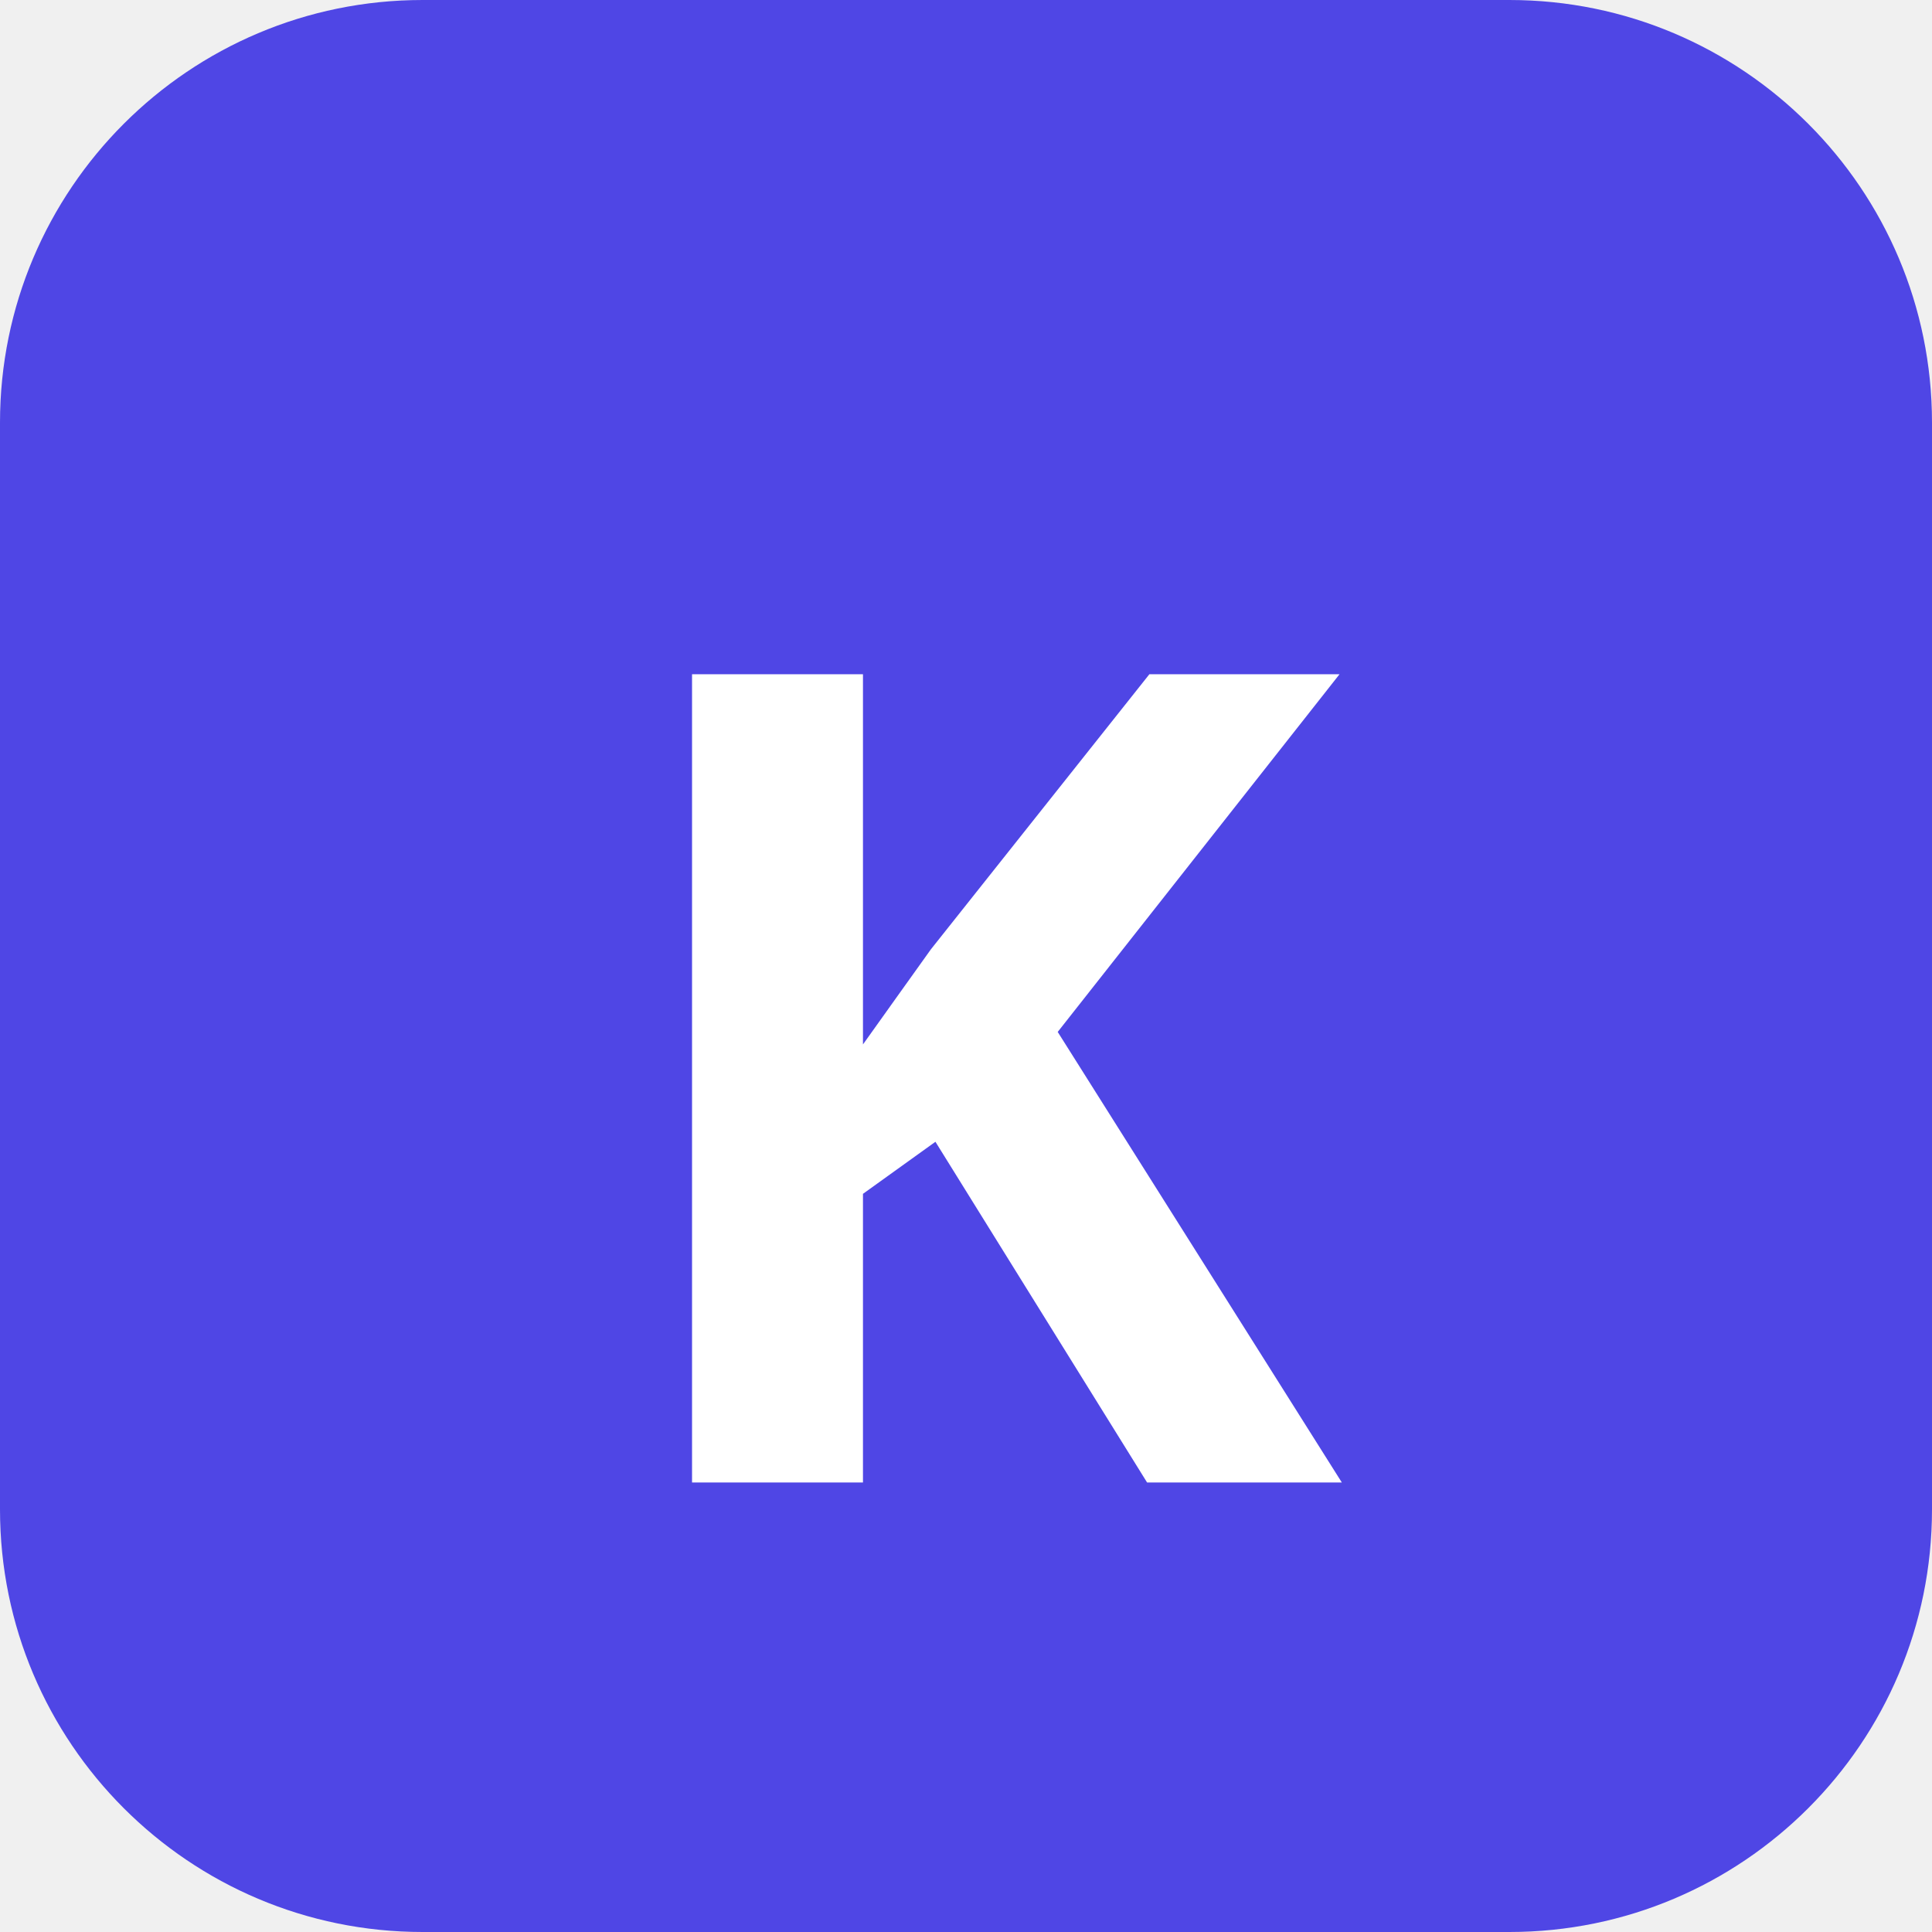
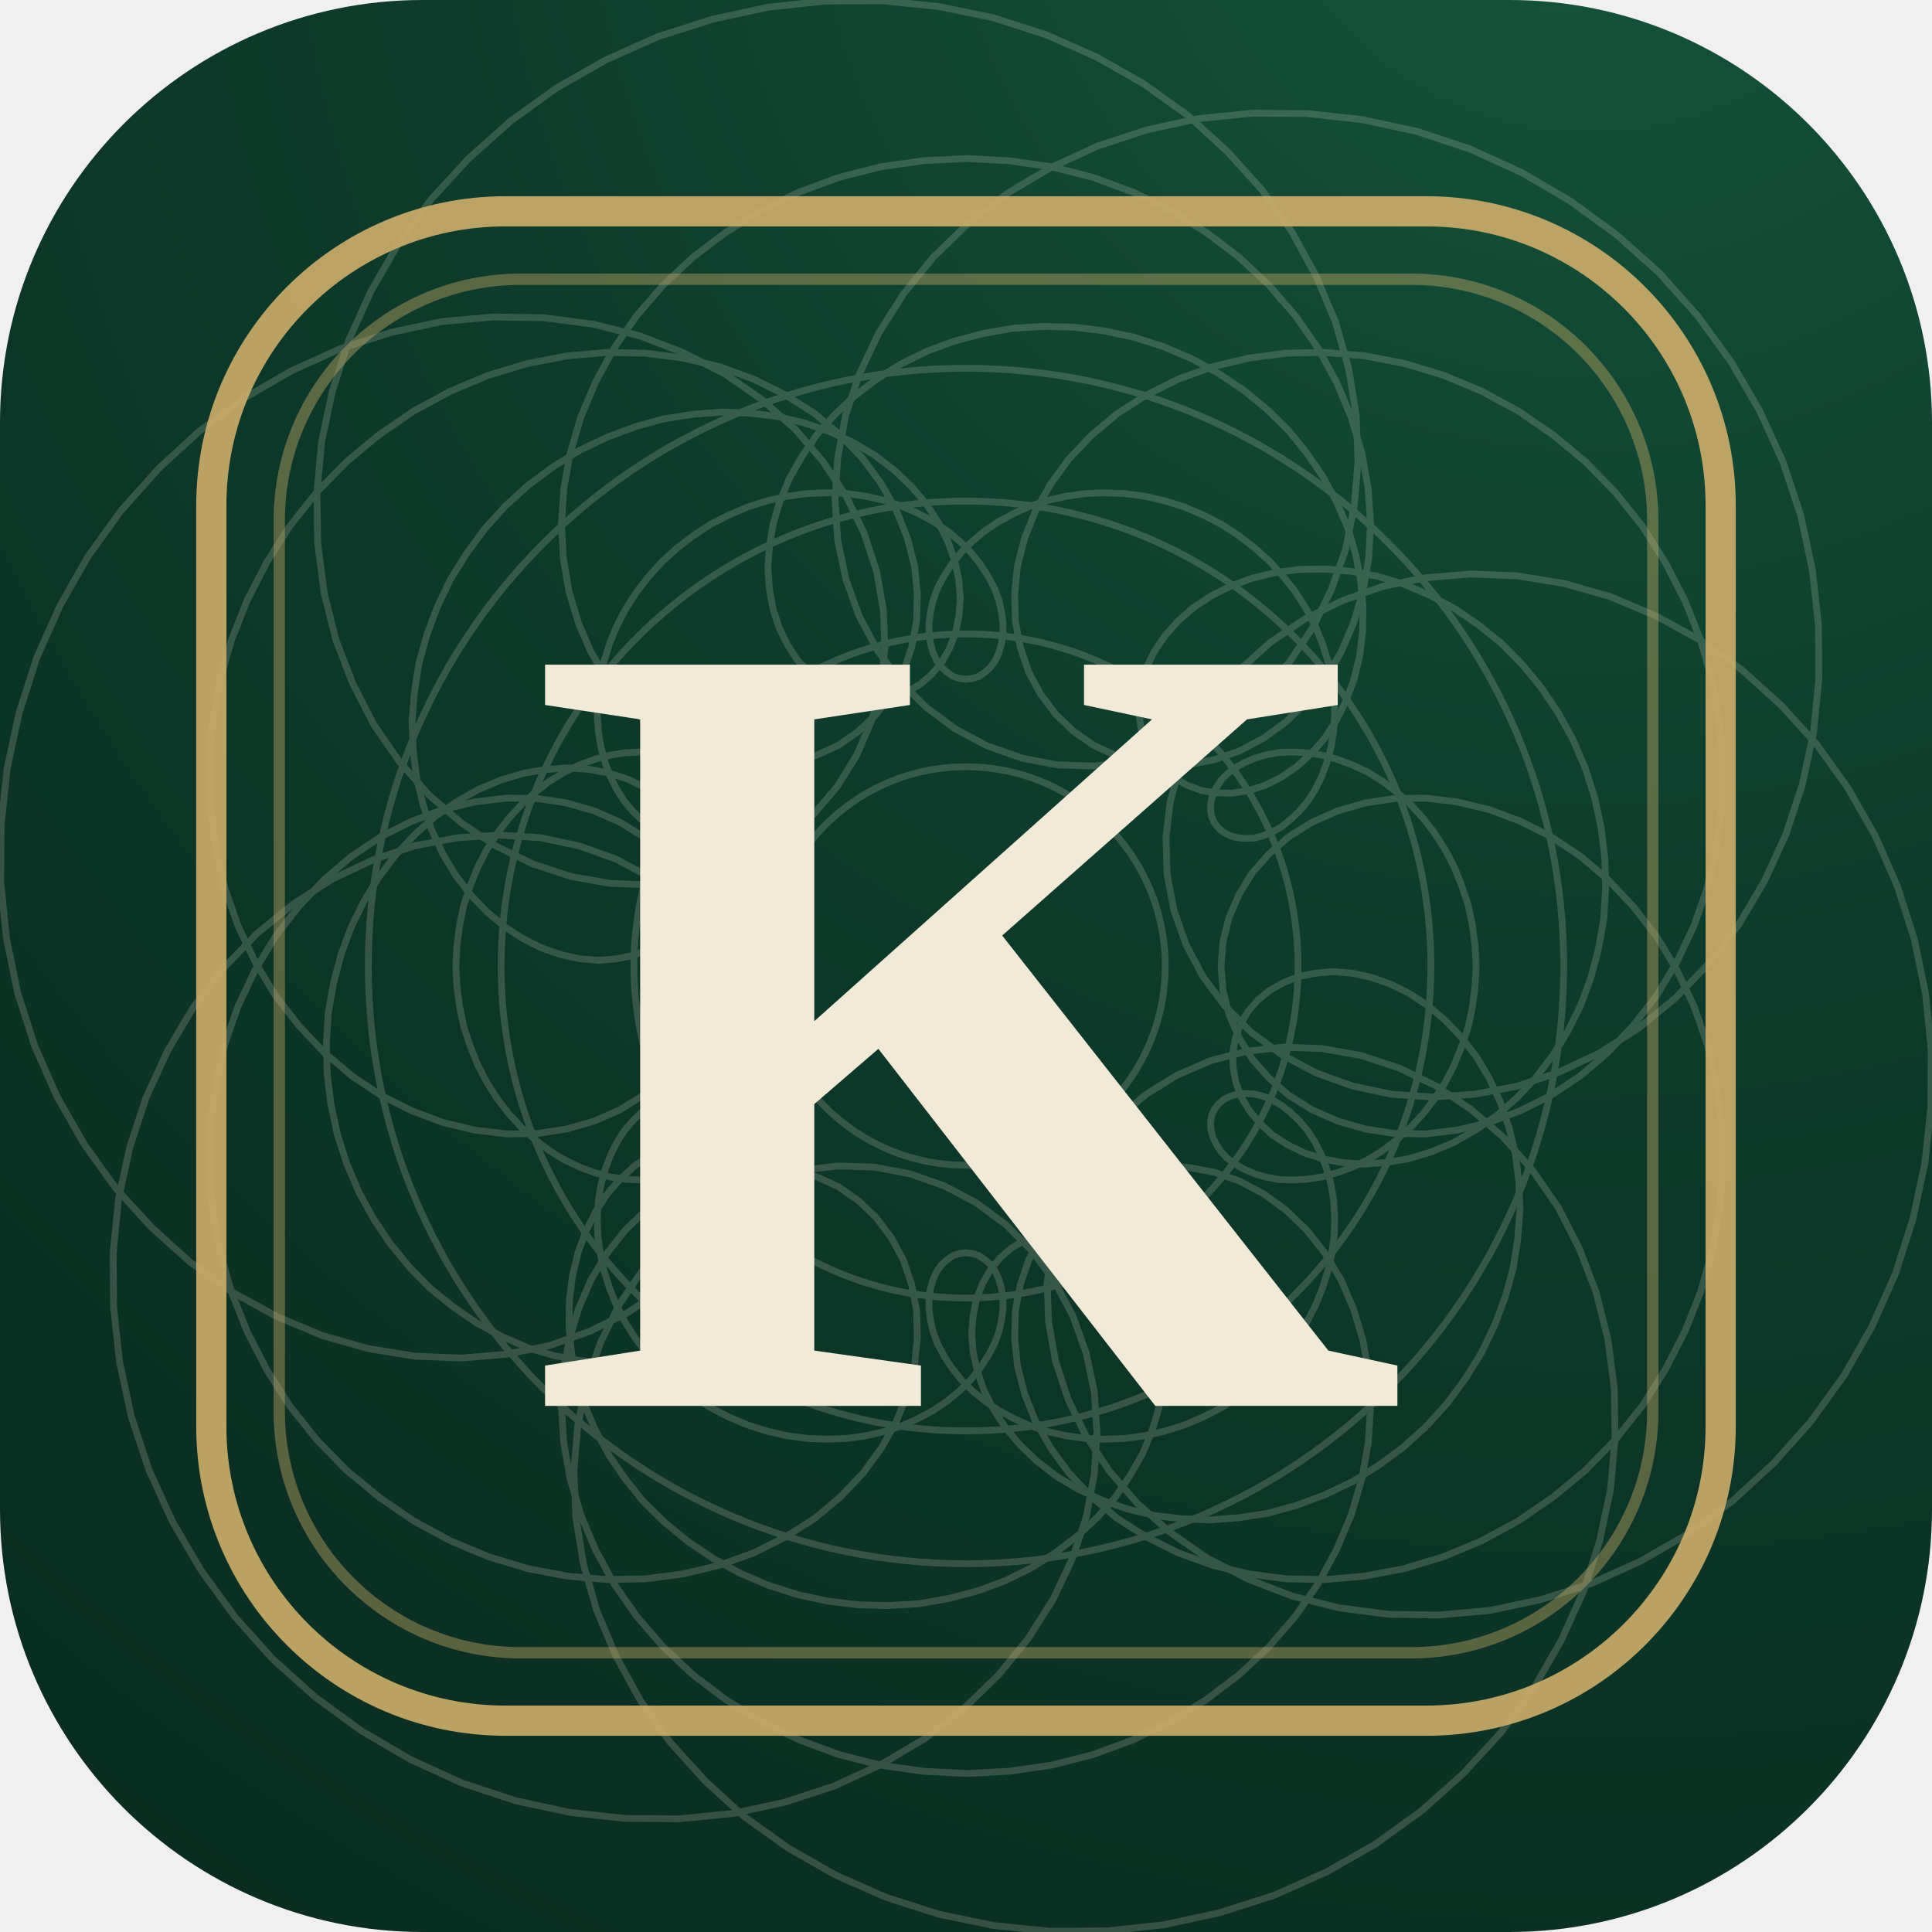
- <svg xmlns="http://www.w3.org/2000/svg" viewBox="0 0 512 512">
-   <rect width="512" height="512" rx="112" fill="#4F46E5" />
-   <text x="50%" y="54%" font-family="system-ui, sans-serif" font-size="300" font-weight="800" fill="#fff" text-anchor="middle" dominant-baseline="central">K</text>
+ <svg xmlns="http://www.w3.org/2000/svg" viewBox="0 0 512 512" role="img" aria-label="Kharcha">
+   <defs>
+     <radialGradient id="note" cx="82%" cy="-10%" r="130%">
+       <stop offset="0%" stop-color="#16553c" />
+       <stop offset="46%" stop-color="#0e3b2b" />
+       <stop offset="100%" stop-color="#0a2c20" />
+     </radialGradient>
+     <clipPath id="tile">
+       <rect width="512" height="512" rx="112" />
+     </clipPath>
+   </defs>
+   <rect width="512" height="512" rx="112" fill="url(#note)" />
+   <g clip-path="url(#tile)" fill="none" stroke="#f1ead6" stroke-width="1.8" opacity="0.18">
+     <path d="M391.2,256.0 L390.9,261.4 L390.2,266.8 L389.1,272.1 L387.4,277.2 L385.4,282.2 L383.0,286.8 L380.2,291.2 L377.1,295.2 L373.7,298.9 L370.1,302.1 L366.3,305.0 L362.4,307.4 L358.4,309.3 L354.3,310.8 L350.3,311.9 L346.4,312.5 L342.7,312.7 L339.1,312.6 L335.7,312.0 L332.6,311.1 L329.8,309.9 L327.3,308.5 L325.2,306.9 L323.5,305.1 L322.3,303.2 L321.4,301.3 L320.9,299.3 L320.8,297.4 L321.1,295.6 L321.8,294.0 L322.9,292.6 L324.3,291.4 L326.0,290.5 L327.9,290.0 L330.0,289.8 L332.3,289.9 L334.7,290.5 L337.2,291.5 L339.6,292.9 L342.0,294.8 L344.3,297.0 L346.5,299.6 L348.5,302.7 L350.2,306.1 L351.6,309.8 L352.7,313.8 L353.4,318.0 L353.7,322.4 L353.6,327.1 L353.0,331.8 L352.0,336.5 L350.5,341.3 L348.6,346.0 L346.2,350.6 L343.4,355.0 L340.1,359.2 L336.5,363.2 L332.5,366.8 L328.2,370.1 L323.6,373.1 L318.7,375.6 L313.7,377.7 L308.6,379.3 L303.3,380.5 L298.1,381.2 L292.8,381.4 L287.6,381.2 L282.6,380.5 L277.7,379.4 L273.1,377.9 L268.8,376.0 L264.7,373.8 L261.0,371.3 L257.7,368.6 L254.8,365.7 L252.3,362.6 L250.2,359.4 L248.5,356.2 L247.3,353.0 L246.6,349.9 L246.2,346.9 L246.2,344.0 L246.6,341.4 L247.3,339.0 L248.2,337.0 L249.5,335.2 L250.9,333.9 L252.5,332.8 L254.2,332.2 L256.0,332.0 L257.8,332.2 L259.5,332.8 L261.1,333.9 L262.5,335.2 L263.8,337.0 L264.7,339.0 L265.4,341.4 L265.8,344.0 L265.8,346.9 L265.4,349.9 L264.7,353.0 L263.5,356.2 L261.8,359.4 L259.7,362.6 L257.2,365.7 L254.3,368.6 L251.0,371.3 L247.3,373.8 L243.2,376.0 L238.9,377.9 L234.3,379.4 L229.4,380.5 L224.4,381.2 L219.2,381.4 L213.9,381.2 L208.7,380.5 L203.4,379.3 L198.3,377.7 L193.3,375.6 L188.4,373.1 L183.8,370.1 L179.5,366.8 L175.5,363.2 L171.9,359.2 L168.6,355.0 L165.8,350.6 L163.4,346.0 L161.5,341.3 L160.0,336.5 L159.0,331.8 L158.4,327.1 L158.3,322.4 L158.6,318.0 L159.3,313.8 L160.4,309.8 L161.8,306.1 L163.5,302.7 L165.5,299.6 L167.7,297.0 L170.0,294.8 L172.4,292.9 L174.8,291.5 L177.3,290.5 L179.7,289.9 L182.0,289.8 L184.1,290.0 L186.0,290.5 L187.7,291.4 L189.1,292.6 L190.2,294.0 L190.9,295.6 L191.2,297.4 L191.1,299.3 L190.6,301.3 L189.7,303.2 L188.5,305.1 L186.8,306.9 L184.7,308.5 L182.2,309.9 L179.4,311.1 L176.3,312.0 L172.9,312.6 L169.3,312.7 L165.6,312.5 L161.7,311.9 L157.7,310.8 L153.6,309.3 L149.6,307.4 L145.7,305.0 L141.9,302.1 L138.3,298.9 L134.9,295.2 L131.8,291.2 L129.0,286.8 L126.6,282.2 L124.6,277.2 L122.9,272.1 L121.8,266.8 L121.1,261.4 L120.8,256.0 L121.1,250.6 L121.8,245.2 L122.9,239.9 L124.6,234.8 L126.6,229.8 L129.0,225.2 L131.8,220.8 L134.9,216.8 L138.3,213.1 L141.9,209.9 L145.7,207.0 L149.6,204.6 L153.6,202.7 L157.7,201.2 L161.7,200.1 L165.6,199.5 L169.3,199.3 L172.9,199.4 L176.3,200.0 L179.4,200.9 L182.2,202.1 L184.7,203.5 L186.8,205.1 L188.5,206.9 L189.7,208.8 L190.6,210.7 L191.1,212.7 L191.2,214.6 L190.9,216.4 L190.2,218.0 L189.1,219.4 L187.7,220.6 L186.0,221.5 L184.1,222.0 L182.0,222.2 L179.7,222.1 L177.3,221.5 L174.8,220.5 L172.4,219.1 L170.0,217.2 L167.7,215.0 L165.5,212.4 L163.5,209.3 L161.8,205.9 L160.4,202.2 L159.3,198.2 L158.6,194.0 L158.3,189.6 L158.4,184.9 L159.0,180.2 L160.0,175.5 L161.5,170.7 L163.4,166.0 L165.8,161.4 L168.6,157.0 L171.9,152.8 L175.5,148.8 L179.5,145.2 L183.8,141.9 L188.4,138.9 L193.3,136.4 L198.3,134.3 L203.4,132.7 L208.7,131.5 L213.9,130.8 L219.2,130.6 L224.4,130.8 L229.4,131.5 L234.3,132.6 L238.9,134.1 L243.2,136.0 L247.3,138.2 L251.0,140.7 L254.3,143.4 L257.2,146.3 L259.7,149.4 L261.8,152.6 L263.5,155.8 L264.7,159.0 L265.4,162.1 L265.8,165.1 L265.8,168.0 L265.4,170.6 L264.7,173.0 L263.8,175.0 L262.5,176.8 L261.1,178.1 L259.5,179.2 L257.8,179.8 L256.0,180.0 L254.2,179.8 L252.5,179.2 L250.9,178.1 L249.5,176.8 L248.2,175.0 L247.3,173.0 L246.6,170.6 L246.2,168.0 L246.2,165.1 L246.6,162.1 L247.3,159.0 L248.5,155.8 L250.2,152.6 L252.3,149.4 L254.8,146.3 L257.7,143.4 L261.0,140.7 L264.7,138.2 L268.8,136.0 L273.1,134.1 L277.7,132.6 L282.6,131.5 L287.6,130.8 L292.8,130.6 L298.1,130.8 L303.3,131.5 L308.6,132.7 L313.7,134.3 L318.7,136.4 L323.6,138.9 L328.2,141.9 L332.5,145.2 L336.5,148.8 L340.1,152.8 L343.4,157.0 L346.2,161.4 L348.6,166.0 L350.5,170.7 L352.0,175.5 L353.0,180.2 L353.6,184.9 L353.7,189.6 L353.4,194.0 L352.7,198.2 L351.6,202.2 L350.2,205.9 L348.5,209.3 L346.5,212.4 L344.3,215.0 L342.0,217.2 L339.6,219.1 L337.2,220.5 L334.7,221.5 L332.3,222.1 L330.0,222.2 L327.9,222.0 L326.0,221.5 L324.3,220.6 L322.9,219.4 L321.8,218.0 L321.1,216.4 L320.8,214.6 L320.9,212.7 L321.4,210.7 L322.3,208.8 L323.5,206.9 L325.2,205.1 L327.3,203.5 L329.8,202.1 L332.6,200.9 L335.7,200.0 L339.1,199.4 L342.7,199.3 L346.4,199.5 L350.3,200.1 L354.3,201.2 L358.4,202.7 L362.4,204.6 L366.3,207.0 L370.1,209.9 L373.7,213.1 L377.1,216.8 L380.2,220.8 L383.0,225.2 L385.4,229.8 L387.4,234.8 L389.1,239.9 L390.2,245.2 L390.9,250.6 L391.2,256.0" />
+     <path d="M378.0,378.0 L371.9,383.5 L365.4,388.3 L358.5,392.6 L351.2,396.1 L343.7,398.9 L336.1,401.0 L328.4,402.2 L320.7,402.8 L313.2,402.5 L305.8,401.6 L298.8,399.9 L292.1,397.6 L285.8,394.7 L280.1,391.3 L274.9,387.3 L270.4,383.0 L266.5,378.4 L263.3,373.5 L260.8,368.5 L259.0,363.4 L257.9,358.3 L257.5,353.4 L257.9,348.6 L258.8,344.2 L260.4,340.1 L262.5,336.4 L265.1,333.3 L268.1,330.7 L271.5,328.7 L275.1,327.4 L278.9,326.7 L282.9,326.8 L286.8,327.5 L290.6,328.9 L294.2,331.0 L297.6,333.8 L300.7,337.1 L303.3,341.1 L305.5,345.6 L307.1,350.5 L308.1,355.8 L308.5,361.4 L308.1,367.2 L307.1,373.2 L305.3,379.2 L302.8,385.2 L299.5,391.0 L295.6,396.7 L290.9,402.0 L285.6,407.0 L279.7,411.5 L273.3,415.5 L266.4,418.9 L259.1,421.6 L251.5,423.6 L243.6,425.0 L235.5,425.5 L227.4,425.3 L219.3,424.3 L211.4,422.6 L203.6,420.1 L196.1,416.9 L189.0,413.0 L182.3,408.5 L176.1,403.4 L170.5,397.9 L165.6,391.8 L161.3,385.5 L157.7,378.8 L154.8,372.0 L152.7,365.0 L151.4,358.1 L150.8,351.2 L150.9,344.5 L151.7,338.1 L153.2,331.9 L155.3,326.2 L157.9,321.0 L161.0,316.3 L164.5,312.3 L168.4,308.8 L172.5,306.0 L176.7,303.9 L181.0,302.5 L185.4,301.8 L189.6,301.9 L193.6,302.5 L197.4,303.9 L200.8,305.8 L203.7,308.3 L206.2,311.2 L208.1,314.6 L209.5,318.4 L210.1,322.4 L210.2,326.6 L209.5,331.0 L208.1,335.3 L206.0,339.5 L203.2,343.6 L199.7,347.5 L195.7,351.0 L191.0,354.1 L185.8,356.7 L180.1,358.8 L173.9,360.3 L167.5,361.1 L160.8,361.2 L153.9,360.6 L147.0,359.3 L140.0,357.2 L133.2,354.3 L126.5,350.7 L120.2,346.4 L114.1,341.5 L108.6,335.9 L103.5,329.7 L99.0,323.0 L95.1,315.9 L91.9,308.4 L89.4,300.6 L87.7,292.7 L86.7,284.6 L86.5,276.5 L87.0,268.4 L88.4,260.5 L90.4,252.9 L93.1,245.6 L96.5,238.7 L100.5,232.3 L105.0,226.4 L110.0,221.1 L115.3,216.4 L121.0,212.5 L126.8,209.2 L132.8,206.7 L138.8,204.9 L144.8,203.9 L150.6,203.5 L156.2,203.9 L161.5,204.9 L166.4,206.5 L170.9,208.7 L174.9,211.3 L178.2,214.4 L181.0,217.8 L183.1,221.4 L184.5,225.2 L185.2,229.1 L185.3,233.1 L184.6,236.9 L183.3,240.5 L181.3,243.9 L178.7,246.9 L175.6,249.5 L171.9,251.6 L167.8,253.2 L163.4,254.1 L158.6,254.5 L153.7,254.1 L148.6,253.0 L143.5,251.2 L138.5,248.7 L133.6,245.5 L129.0,241.6 L124.7,237.1 L120.7,231.9 L117.3,226.2 L114.4,219.9 L112.1,213.2 L110.4,206.2 L109.5,198.8 L109.2,191.3 L109.8,183.6 L111.0,175.9 L113.1,168.3 L115.9,160.8 L119.4,153.5 L123.7,146.6 L128.5,140.1 L134.0,134.0 L140.1,128.5 L146.6,123.7 L153.5,119.4 L160.8,115.9 L168.3,113.1 L175.9,111.0 L183.6,109.8 L191.3,109.2 L198.8,109.5 L206.2,110.4 L213.2,112.1 L219.9,114.4 L226.2,117.3 L231.9,120.7 L237.1,124.7 L241.6,129.0 L245.5,133.6 L248.7,138.5 L251.2,143.5 L253.0,148.6 L254.1,153.7 L254.5,158.6 L254.1,163.4 L253.2,167.8 L251.6,171.9 L249.5,175.6 L246.9,178.7 L243.9,181.3 L240.5,183.3 L236.9,184.6 L233.1,185.3 L229.1,185.2 L225.2,184.5 L221.4,183.1 L217.8,181.0 L214.4,178.2 L211.3,174.9 L208.7,170.9 L206.5,166.4 L204.9,161.5 L203.9,156.2 L203.5,150.6 L203.9,144.8 L204.9,138.8 L206.7,132.8 L209.2,126.8 L212.5,121.0 L216.4,115.3 L221.1,110.0 L226.4,105.0 L232.3,100.5 L238.7,96.5 L245.6,93.1 L252.9,90.4 L260.5,88.4 L268.4,87.0 L276.5,86.5 L284.6,86.7 L292.7,87.7 L300.6,89.4 L308.4,91.9 L315.9,95.1 L323.0,99.0 L329.7,103.5 L335.9,108.6 L341.5,114.1 L346.4,120.2 L350.7,126.5 L354.3,133.2 L357.2,140.0 L359.3,147.0 L360.6,153.9 L361.2,160.8 L361.1,167.5 L360.3,173.9 L358.8,180.1 L356.7,185.8 L354.1,191.0 L351.0,195.7 L347.5,199.7 L343.6,203.2 L339.5,206.0 L335.3,208.1 L331.0,209.5 L326.6,210.2 L322.4,210.1 L318.4,209.5 L314.6,208.1 L311.2,206.2 L308.3,203.7 L305.8,200.8 L303.9,197.4 L302.5,193.6 L301.9,189.6 L301.8,185.4 L302.5,181.0 L303.9,176.7 L306.0,172.5 L308.8,168.4 L312.3,164.5 L316.3,161.0 L321.0,157.9 L326.2,155.3 L331.9,153.2 L338.1,151.7 L344.5,150.9 L351.2,150.8 L358.1,151.4 L365.0,152.7 L372.0,154.8 L378.8,157.7 L385.5,161.3 L391.8,165.6 L397.9,170.5 L403.4,176.1 L408.5,182.3 L413.0,189.0 L416.9,196.1 L420.1,203.6 L422.6,211.4 L424.3,219.3 L425.3,227.4 L425.5,235.5 L425.0,243.6 L423.6,251.5 L421.6,259.1 L418.9,266.4 L415.5,273.3 L411.5,279.7 L407.0,285.6 L402.0,290.9 L396.7,295.6 L391.0,299.5 L385.2,302.8 L379.2,305.3 L373.2,307.1 L367.2,308.1 L361.4,308.5 L355.8,308.1 L350.5,307.1 L345.6,305.5 L341.1,303.3 L337.1,300.7 L333.8,297.6 L331.0,294.2 L328.9,290.6 L327.5,286.8 L326.8,282.9 L326.7,278.9 L327.4,275.1 L328.7,271.5 L330.7,268.1 L333.3,265.1 L336.4,262.5 L340.1,260.4 L344.2,258.8 L348.6,257.9 L353.4,257.5 L358.3,257.9 L363.4,259.0 L368.5,260.8 L373.5,263.3 L378.4,266.5 L383.0,270.4 L387.3,274.9 L391.3,280.1 L394.7,285.8 L397.6,292.1 L399.9,298.8 L401.6,305.8 L402.5,313.2 L402.8,320.7 L402.2,328.4 L401.0,336.1 L398.9,343.7 L396.1,351.2 L392.6,358.5 L388.3,365.4 L383.5,371.9 L378.0,378.0" />
+     <path d="M256.0,470.0 L244.6,469.4 L233.4,467.8 L222.4,465.0 L211.8,461.1 L201.7,456.2 L192.3,450.4 L183.6,443.8 L175.7,436.4 L168.7,428.3 L162.7,419.7 L157.8,410.7 L153.9,401.4 L151.1,391.9 L149.4,382.4 L148.8,373.1 L149.3,363.9 L150.8,355.2 L153.3,346.9 L156.6,339.2 L160.8,332.2 L165.7,326.0 L171.2,320.7 L177.1,316.4 L183.5,313.0 L190.1,310.7 L196.8,309.4 L203.5,309.1 L210.1,309.9 L216.3,311.8 L222.2,314.5 L227.5,318.2 L232.2,322.7 L236.2,328.0 L239.4,333.9 L241.6,340.4 L242.9,347.3 L243.1,354.5 L242.4,361.8 L240.5,369.3 L237.6,376.6 L233.6,383.7 L228.7,390.4 L222.7,396.7 L215.9,402.4 L208.2,407.3 L199.8,411.5 L190.7,414.8 L181.1,417.1 L171.1,418.4 L160.9,418.6 L150.4,417.7 L139.9,415.7 L129.6,412.6 L119.5,408.4 L109.7,403.1 L100.5,396.8 L91.8,389.6 L83.9,381.5 L76.8,372.6 L70.7,363.0 L65.5,352.9 L61.3,342.3 L58.2,331.4 L56.3,320.3 L55.5,309.1 L55.8,298.0 L57.2,287.2 L59.6,276.6 L63.1,266.6 L67.6,257.1 L72.9,248.3 L79.1,240.3 L85.9,233.1 L93.2,226.9 L101.0,221.7 L109.2,217.6 L117.5,214.5 L125.9,212.5 L134.3,211.5 L142.4,211.6 L150.2,212.8 L157.5,214.9 L164.3,217.9 L170.4,221.7 L175.7,226.3 L180.2,231.4 L183.7,237.1 L186.3,243.2 L187.9,249.5 L188.4,256.0 L187.9,262.5 L186.3,268.8 L183.7,274.9 L180.2,280.6 L175.7,285.7 L170.4,290.3 L164.3,294.1 L157.5,297.1 L150.2,299.2 L142.4,300.4 L134.3,300.5 L125.9,299.5 L117.5,297.5 L109.2,294.4 L101.0,290.3 L93.2,285.1 L85.9,278.9 L79.1,271.7 L72.9,263.7 L67.6,254.9 L63.1,245.4 L59.6,235.4 L57.2,224.8 L55.8,214.0 L55.5,202.9 L56.3,191.7 L58.2,180.6 L61.3,169.7 L65.5,159.1 L70.7,149.0 L76.8,139.4 L83.9,130.5 L91.8,122.4 L100.5,115.2 L109.7,108.9 L119.5,103.6 L129.6,99.4 L139.9,96.3 L150.4,94.3 L160.9,93.4 L171.1,93.6 L181.1,94.9 L190.7,97.2 L199.8,100.5 L208.2,104.7 L215.9,109.6 L222.7,115.3 L228.7,121.6 L233.6,128.3 L237.6,135.4 L240.5,142.7 L242.4,150.2 L243.1,157.5 L242.9,164.7 L241.6,171.6 L239.4,178.1 L236.2,184.0 L232.2,189.3 L227.5,193.8 L222.2,197.5 L216.3,200.2 L210.1,202.1 L203.5,202.9 L196.8,202.6 L190.1,201.3 L183.5,199.0 L177.1,195.6 L171.2,191.3 L165.7,186.0 L160.8,179.8 L156.6,172.8 L153.3,165.1 L150.8,156.8 L149.3,148.1 L148.8,138.9 L149.4,129.6 L151.1,120.1 L153.9,110.6 L157.8,101.3 L162.7,92.3 L168.7,83.7 L175.7,75.6 L183.6,68.2 L192.3,61.6 L201.7,55.8 L211.8,50.9 L222.4,47.0 L233.4,44.2 L244.6,42.6 L256.0,42.0 L267.4,42.6 L278.6,44.2 L289.6,47.0 L300.2,50.9 L310.3,55.8 L319.7,61.6 L328.4,68.2 L336.3,75.6 L343.3,83.7 L349.3,92.3 L354.2,101.3 L358.1,110.6 L360.9,120.1 L362.6,129.6 L363.2,138.9 L362.7,148.1 L361.2,156.8 L358.7,165.1 L355.4,172.8 L351.2,179.8 L346.3,186.0 L340.8,191.3 L334.9,195.6 L328.5,199.0 L321.9,201.3 L315.2,202.6 L308.5,202.9 L301.9,202.1 L295.7,200.2 L289.8,197.5 L284.5,193.8 L279.8,189.3 L275.8,184.0 L272.6,178.1 L270.4,171.6 L269.1,164.7 L268.9,157.5 L269.6,150.2 L271.5,142.7 L274.4,135.4 L278.4,128.3 L283.3,121.6 L289.3,115.3 L296.1,109.6 L303.8,104.7 L312.2,100.5 L321.3,97.2 L330.9,94.9 L340.9,93.6 L351.1,93.4 L361.6,94.3 L372.1,96.3 L382.4,99.4 L392.5,103.6 L402.3,108.9 L411.5,115.2 L420.2,122.4 L428.1,130.5 L435.2,139.4 L441.3,149.0 L446.5,159.1 L450.7,169.7 L453.8,180.6 L455.7,191.7 L456.5,202.9 L456.2,214.0 L454.8,224.8 L452.4,235.4 L448.9,245.4 L444.4,254.9 L439.1,263.7 L432.9,271.7 L426.1,278.9 L418.8,285.1 L411.0,290.3 L402.8,294.4 L394.5,297.5 L386.1,299.5 L377.7,300.5 L369.6,300.4 L361.8,299.2 L354.5,297.1 L347.7,294.1 L341.6,290.3 L336.3,285.7 L331.8,280.6 L328.3,274.9 L325.7,268.8 L324.1,262.5 L323.6,256.0 L324.1,249.5 L325.7,243.2 L328.3,237.1 L331.8,231.4 L336.3,226.3 L341.6,221.7 L347.7,217.9 L354.5,214.9 L361.8,212.8 L369.6,211.6 L377.7,211.5 L386.1,212.5 L394.5,214.5 L402.8,217.6 L411.0,221.7 L418.8,226.9 L426.1,233.1 L432.9,240.3 L439.1,248.3 L444.4,257.1 L448.9,266.6 L452.4,276.6 L454.8,287.2 L456.2,298.0 L456.5,309.1 L455.7,320.3 L453.8,331.4 L450.7,342.3 L446.5,352.9 L441.3,363.0 L435.2,372.6 L428.1,381.5 L420.2,389.6 L411.5,396.8 L402.3,403.1 L392.5,408.4 L382.4,412.6 L372.1,415.7 L361.6,417.7 L351.1,418.6 L340.9,418.4 L330.9,417.1 L321.3,414.8 L312.2,411.5 L303.8,407.3 L296.1,402.4 L289.3,396.7 L283.3,390.4 L278.4,383.7 L274.4,376.6 L271.5,369.3 L269.6,361.8 L268.9,354.5 L269.1,347.3 L270.4,340.4 L272.6,333.9 L275.8,328.0 L279.8,322.7 L284.5,318.2 L289.8,314.5 L295.7,311.8 L301.9,309.9 L308.5,309.1 L315.2,309.4 L321.9,310.7 L328.5,313.0 L334.9,316.4 L340.8,320.7 L346.3,326.0 L351.2,332.2 L355.4,339.2 L358.7,346.9 L361.2,355.2 L362.7,363.9 L363.2,373.1 L362.6,382.4 L360.9,391.9 L358.1,401.4 L354.2,410.7 L349.3,419.7 L343.3,428.3 L336.3,436.4 L328.4,443.8 L319.7,450.4 L310.3,456.2 L300.2,461.1 L289.6,465.0 L278.6,467.8 L267.4,469.4 L256.0,470.0" />
+     <path d="M72.3,439.7 L62.2,428.4 L53.3,416.2 L45.7,403.2 L39.5,389.6 L34.8,375.4 L31.7,361.0 L30.1,346.4 L30.0,332.0 L31.4,317.8 L34.4,304.0 L38.7,290.9 L44.4,278.5 L51.2,267.0 L59.2,256.6 L68.1,247.4 L77.8,239.5 L88.2,232.9 L99.0,227.8 L110.1,224.1 L121.3,222.0 L132.4,221.3 L143.2,222.0 L153.6,224.2 L163.3,227.7 L172.3,232.5 L180.4,238.4 L187.4,245.4 L193.2,253.2 L197.7,261.7 L200.9,270.8 L202.7,280.2 L203.0,289.9 L201.9,299.5 L199.3,309.0 L195.3,318.2 L189.9,326.8 L183.2,334.7 L175.3,341.8 L166.3,347.9 L156.3,352.8 L145.6,356.6 L134.1,358.9 L122.2,359.9 L110.0,359.4 L97.6,357.4 L85.3,353.9 L73.2,348.8 L61.5,342.4 L50.4,334.5 L40.1,325.2 L30.6,314.8 L22.3,303.2 L15.1,290.6 L9.2,277.2 L4.7,263.2 L1.7,248.6 L0.2,233.7 L0.3,218.6 L1.9,203.6 L5.1,188.8 L9.7,174.4 L15.9,160.5 L23.3,147.5 L32.1,135.3 L42.0,124.2 L52.9,114.2 L64.7,105.5 L77.2,98.3 L90.2,92.4 L103.6,88.1 L117.2,85.2 L130.7,84.0 L144.1,84.2 L157.1,85.9 L169.5,89.0 L181.2,93.5 L192.1,99.1 L201.9,105.9 L210.7,113.7 L218.1,122.3 L224.3,131.6 L229.0,141.3 L232.3,151.4 L234.1,161.6 L234.5,171.8 L233.4,181.7 L230.9,191.2 L227.0,200.2 L221.9,208.4 L215.7,215.7 L208.4,221.9 L200.2,227.0 L191.2,230.9 L181.7,233.4 L171.8,234.5 L161.6,234.1 L151.4,232.3 L141.3,229.0 L131.6,224.3 L122.3,218.1 L113.7,210.7 L105.9,201.9 L99.1,192.1 L93.5,181.2 L89.0,169.5 L85.9,157.1 L84.2,144.1 L84.0,130.7 L85.2,117.2 L88.1,103.6 L92.4,90.2 L98.3,77.2 L105.5,64.7 L114.2,52.9 L124.2,42.0 L135.3,32.1 L147.5,23.3 L160.5,15.9 L174.4,9.7 L188.8,5.1 L203.6,1.9 L218.6,0.3 L233.7,0.2 L248.6,1.7 L263.2,4.7 L277.2,9.2 L290.6,15.1 L303.2,22.3 L314.8,30.6 L325.2,40.1 L334.5,50.4 L342.4,61.5 L348.8,73.2 L353.9,85.3 L357.4,97.6 L359.4,110.0 L359.9,122.2 L358.9,134.1 L356.6,145.6 L352.8,156.3 L347.9,166.3 L341.8,175.3 L334.7,183.2 L326.8,189.9 L318.2,195.3 L309.0,199.3 L299.5,201.9 L289.9,203.0 L280.2,202.7 L270.8,200.9 L261.7,197.7 L253.2,193.2 L245.4,187.4 L238.4,180.4 L232.5,172.3 L227.7,163.3 L224.2,153.6 L222.0,143.2 L221.3,132.4 L222.0,121.3 L224.1,110.1 L227.8,99.0 L232.9,88.2 L239.5,77.8 L247.4,68.1 L256.6,59.2 L267.0,51.2 L278.5,44.4 L290.9,38.7 L304.0,34.4 L317.8,31.4 L332.0,30.0 L346.4,30.1 L361.0,31.7 L375.4,34.8 L389.6,39.5 L403.2,45.7 L416.2,53.3 L428.4,62.2 L439.7,72.3 L449.8,83.6 L458.7,95.8 L466.3,108.8 L472.5,122.4 L477.2,136.6 L480.3,151.0 L481.9,165.6 L482.0,180.0 L480.6,194.2 L477.6,208.0 L473.3,221.1 L467.6,233.5 L460.8,245.0 L452.8,255.4 L443.9,264.6 L434.2,272.5 L423.8,279.1 L413.0,284.2 L401.9,287.9 L390.7,290.0 L379.6,290.7 L368.8,290.0 L358.4,287.8 L348.7,284.3 L339.7,279.5 L331.6,273.6 L324.6,266.6 L318.8,258.8 L314.3,250.3 L311.1,241.2 L309.3,231.8 L309.0,222.1 L310.1,212.5 L312.7,203.0 L316.7,193.8 L322.1,185.2 L328.8,177.3 L336.7,170.2 L345.7,164.1 L355.7,159.2 L366.4,155.4 L377.9,153.1 L389.8,152.1 L402.0,152.6 L414.4,154.6 L426.7,158.1 L438.8,163.2 L450.5,169.6 L461.6,177.5 L471.9,186.8 L481.4,197.2 L489.7,208.8 L496.9,221.4 L502.8,234.8 L507.3,248.8 L510.3,263.4 L511.8,278.3 L511.7,293.4 L510.1,308.4 L506.9,323.2 L502.3,337.6 L496.1,351.5 L488.7,364.5 L479.9,376.7 L470.0,387.8 L459.1,397.8 L447.3,406.5 L434.8,413.7 L421.8,419.6 L408.4,423.9 L394.8,426.8 L381.3,428.0 L367.9,427.8 L354.9,426.1 L342.5,423.0 L330.8,418.5 L319.9,412.9 L310.1,406.1 L301.3,398.3 L293.9,389.7 L287.7,380.4 L283.0,370.7 L279.7,360.6 L277.9,350.4 L277.5,340.2 L278.6,330.3 L281.1,320.8 L285.0,311.8 L290.1,303.6 L296.3,296.3 L303.6,290.1 L311.8,285.0 L320.8,281.1 L330.3,278.6 L340.2,277.5 L350.4,277.9 L360.6,279.7 L370.7,283.0 L380.4,287.7 L389.7,293.9 L398.3,301.3 L406.1,310.1 L412.9,319.9 L418.5,330.8 L423.0,342.5 L426.1,354.9 L427.8,367.9 L428.0,381.3 L426.8,394.8 L423.9,408.4 L419.6,421.8 L413.7,434.8 L406.5,447.3 L397.8,459.1 L387.8,470.0 L376.7,479.9 L364.5,488.7 L351.5,496.1 L337.6,502.3 L323.2,506.9 L308.4,510.1 L293.4,511.7 L278.3,511.8 L263.4,510.3 L248.8,507.3 L234.8,502.8 L221.4,496.9 L208.8,489.7 L197.2,481.4 L186.8,471.9 L177.5,461.6 L169.6,450.5 L163.2,438.8 L158.1,426.7 L154.6,414.4 L152.6,402.0 L152.1,389.8 L153.1,377.9 L155.4,366.4 L159.2,355.7 L164.1,345.7 L170.2,336.7 L177.3,328.8 L185.2,322.1 L193.8,316.7 L203.0,312.7 L212.5,310.1 L222.1,309.0 L231.8,309.3 L241.2,311.1 L250.3,314.3 L258.8,318.8 L266.6,324.6 L273.6,331.6 L279.5,339.7 L284.3,348.7 L287.8,358.4 L290.0,368.8 L290.7,379.6 L290.0,390.7 L287.9,401.9 L284.2,413.0 L279.1,423.8 L272.5,434.2 L264.6,443.9 L255.4,452.8 L245.0,460.8 L233.5,467.6 L221.1,473.3 L208.0,477.6 L194.2,480.6 L180.0,482.0 L165.6,481.9 L151.0,480.3 L136.6,477.2 L122.4,472.5 L108.8,466.3 L95.8,458.7 L83.6,449.8 L72.3,439.7" />
+     <circle cx="256" cy="256" r="52.8" />
+     <circle cx="256" cy="256" r="88.0" />
+     <circle cx="256" cy="256" r="123.2" />
+     <circle cx="256" cy="256" r="158.4" />
+   </g>
+   <rect x="56" y="56" width="400" height="400" rx="78" fill="none" stroke="#cdae6a" stroke-width="8" opacity="0.9" />
+   <rect x="74" y="74" width="364" height="364" rx="64" fill="none" stroke="#cdae6a" stroke-width="3" opacity="0.4" />
+   <text x="50%" y="53%" font-family="Georgia, 'Times New Roman', 'Libre Caslon Display', serif" font-size="300" font-weight="700" fill="#f1ead6" text-anchor="middle" dominant-baseline="central">K</text>
</svg>
